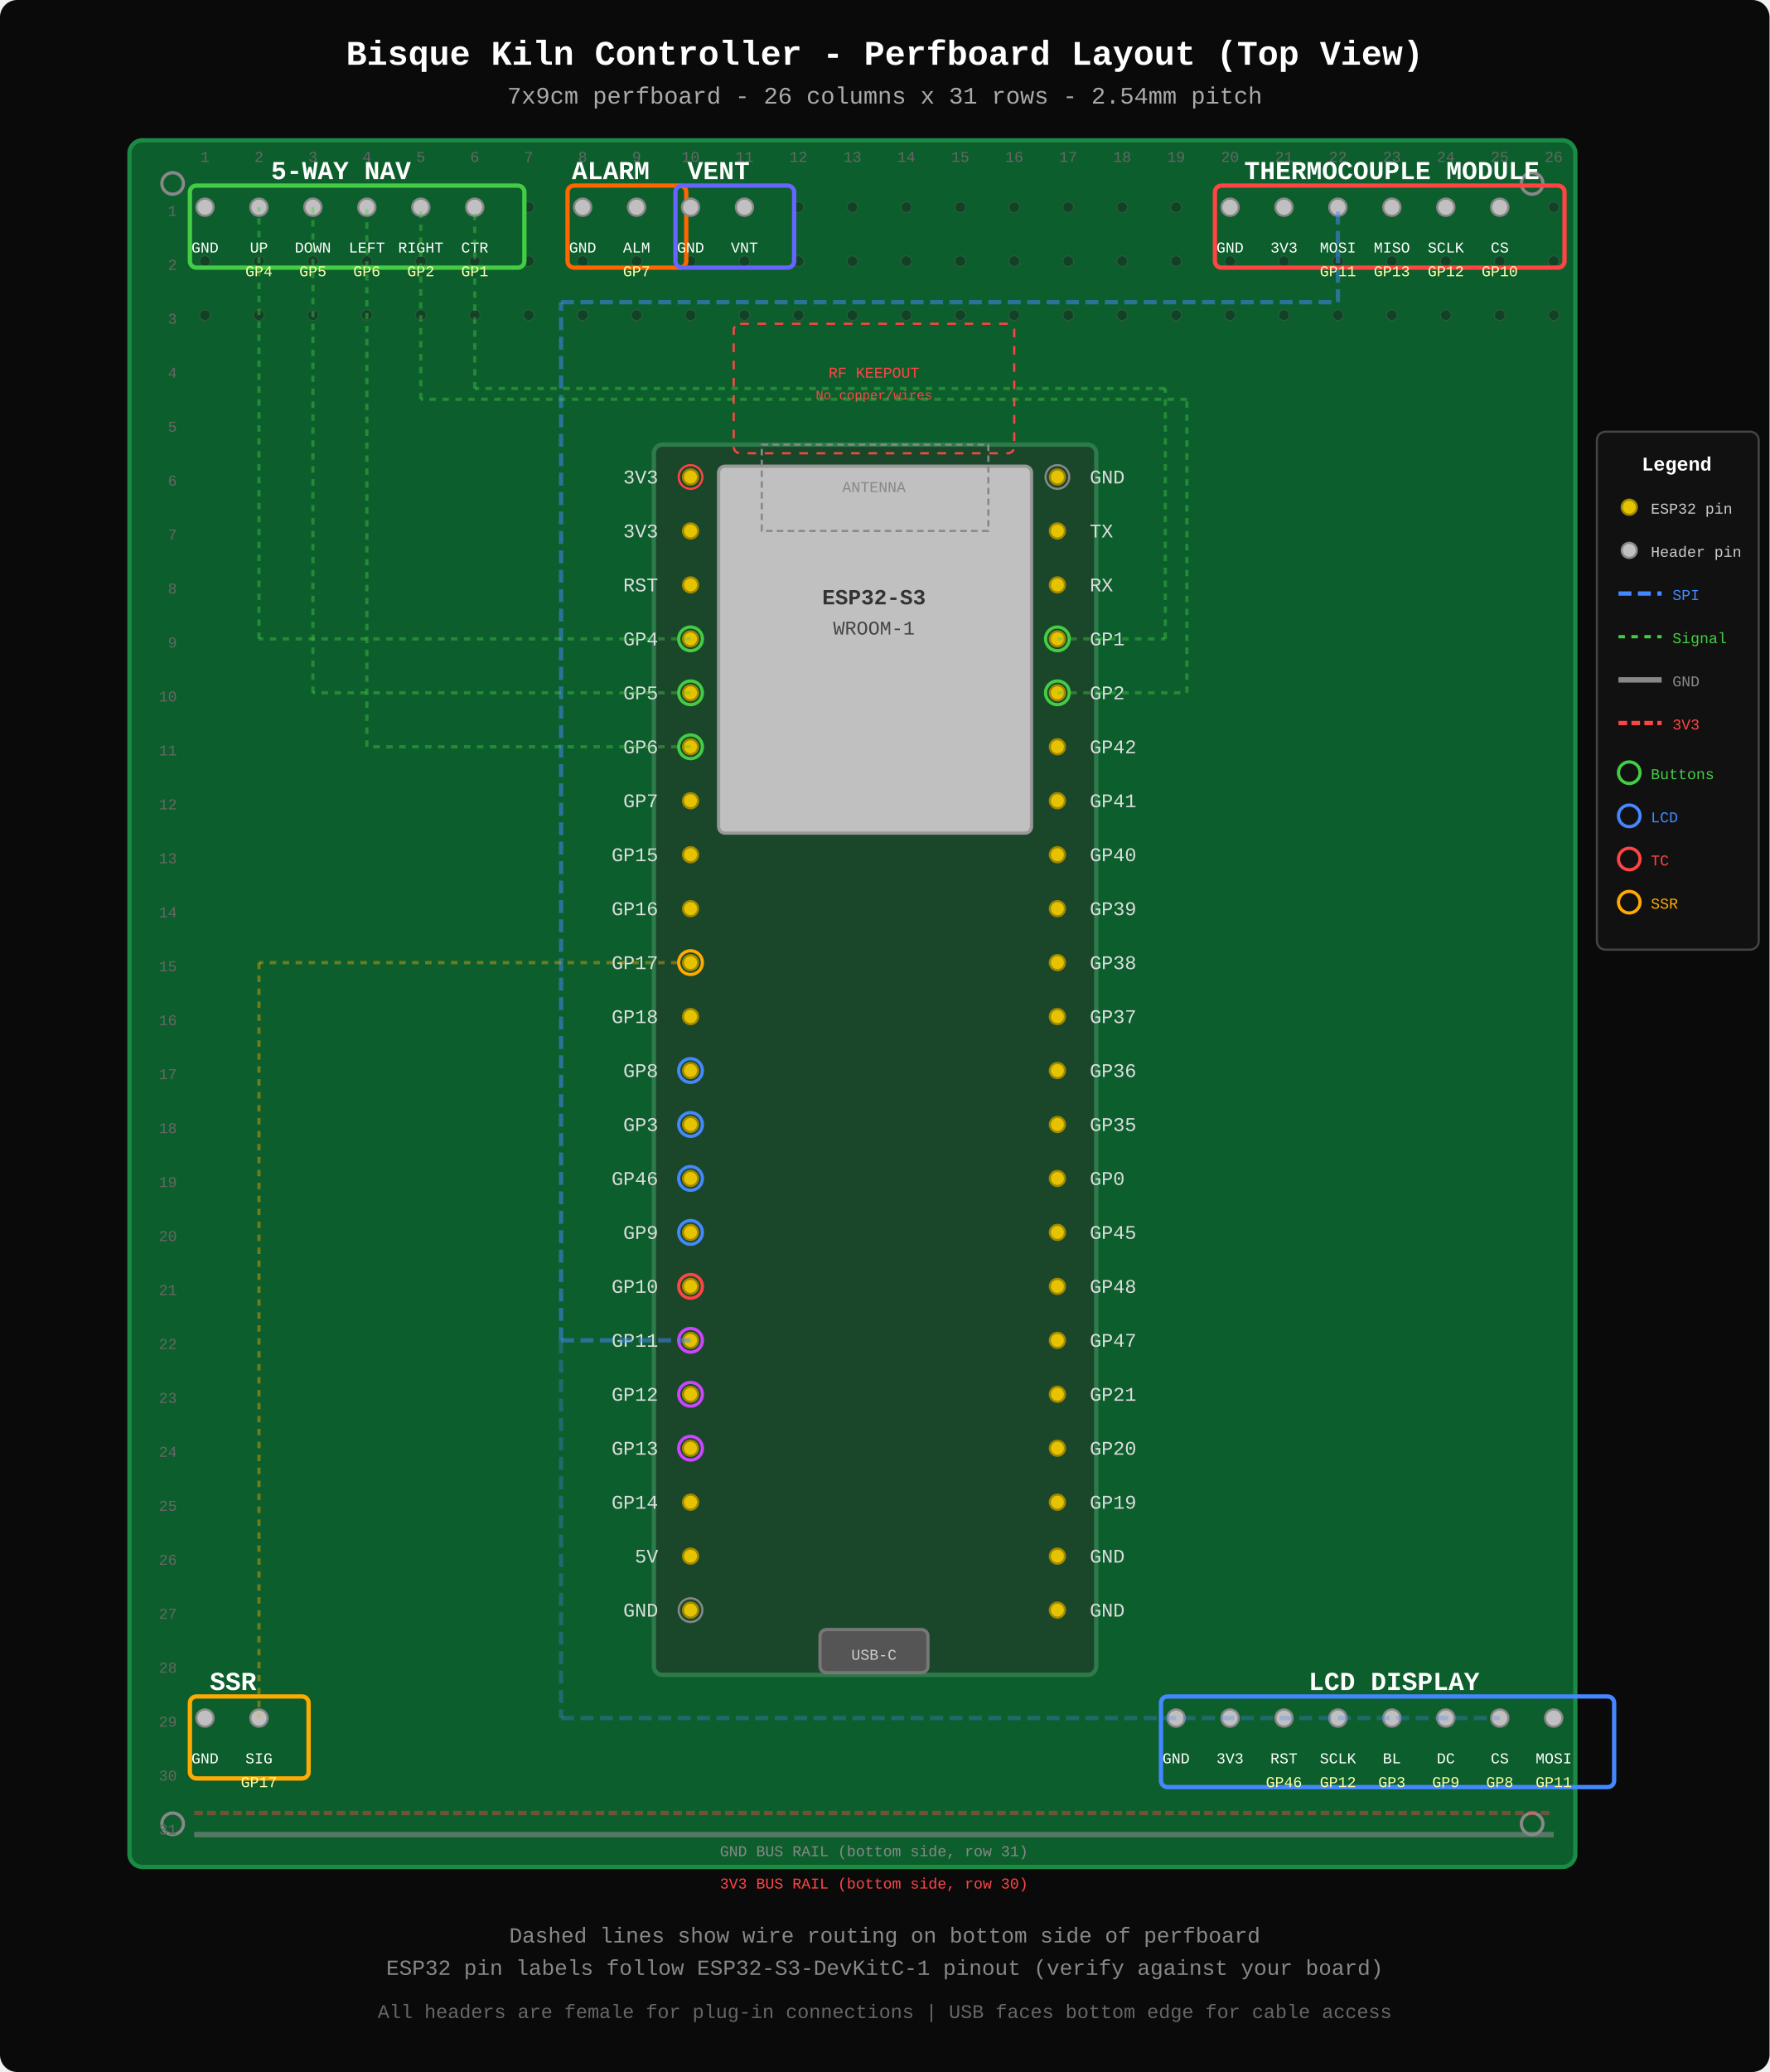
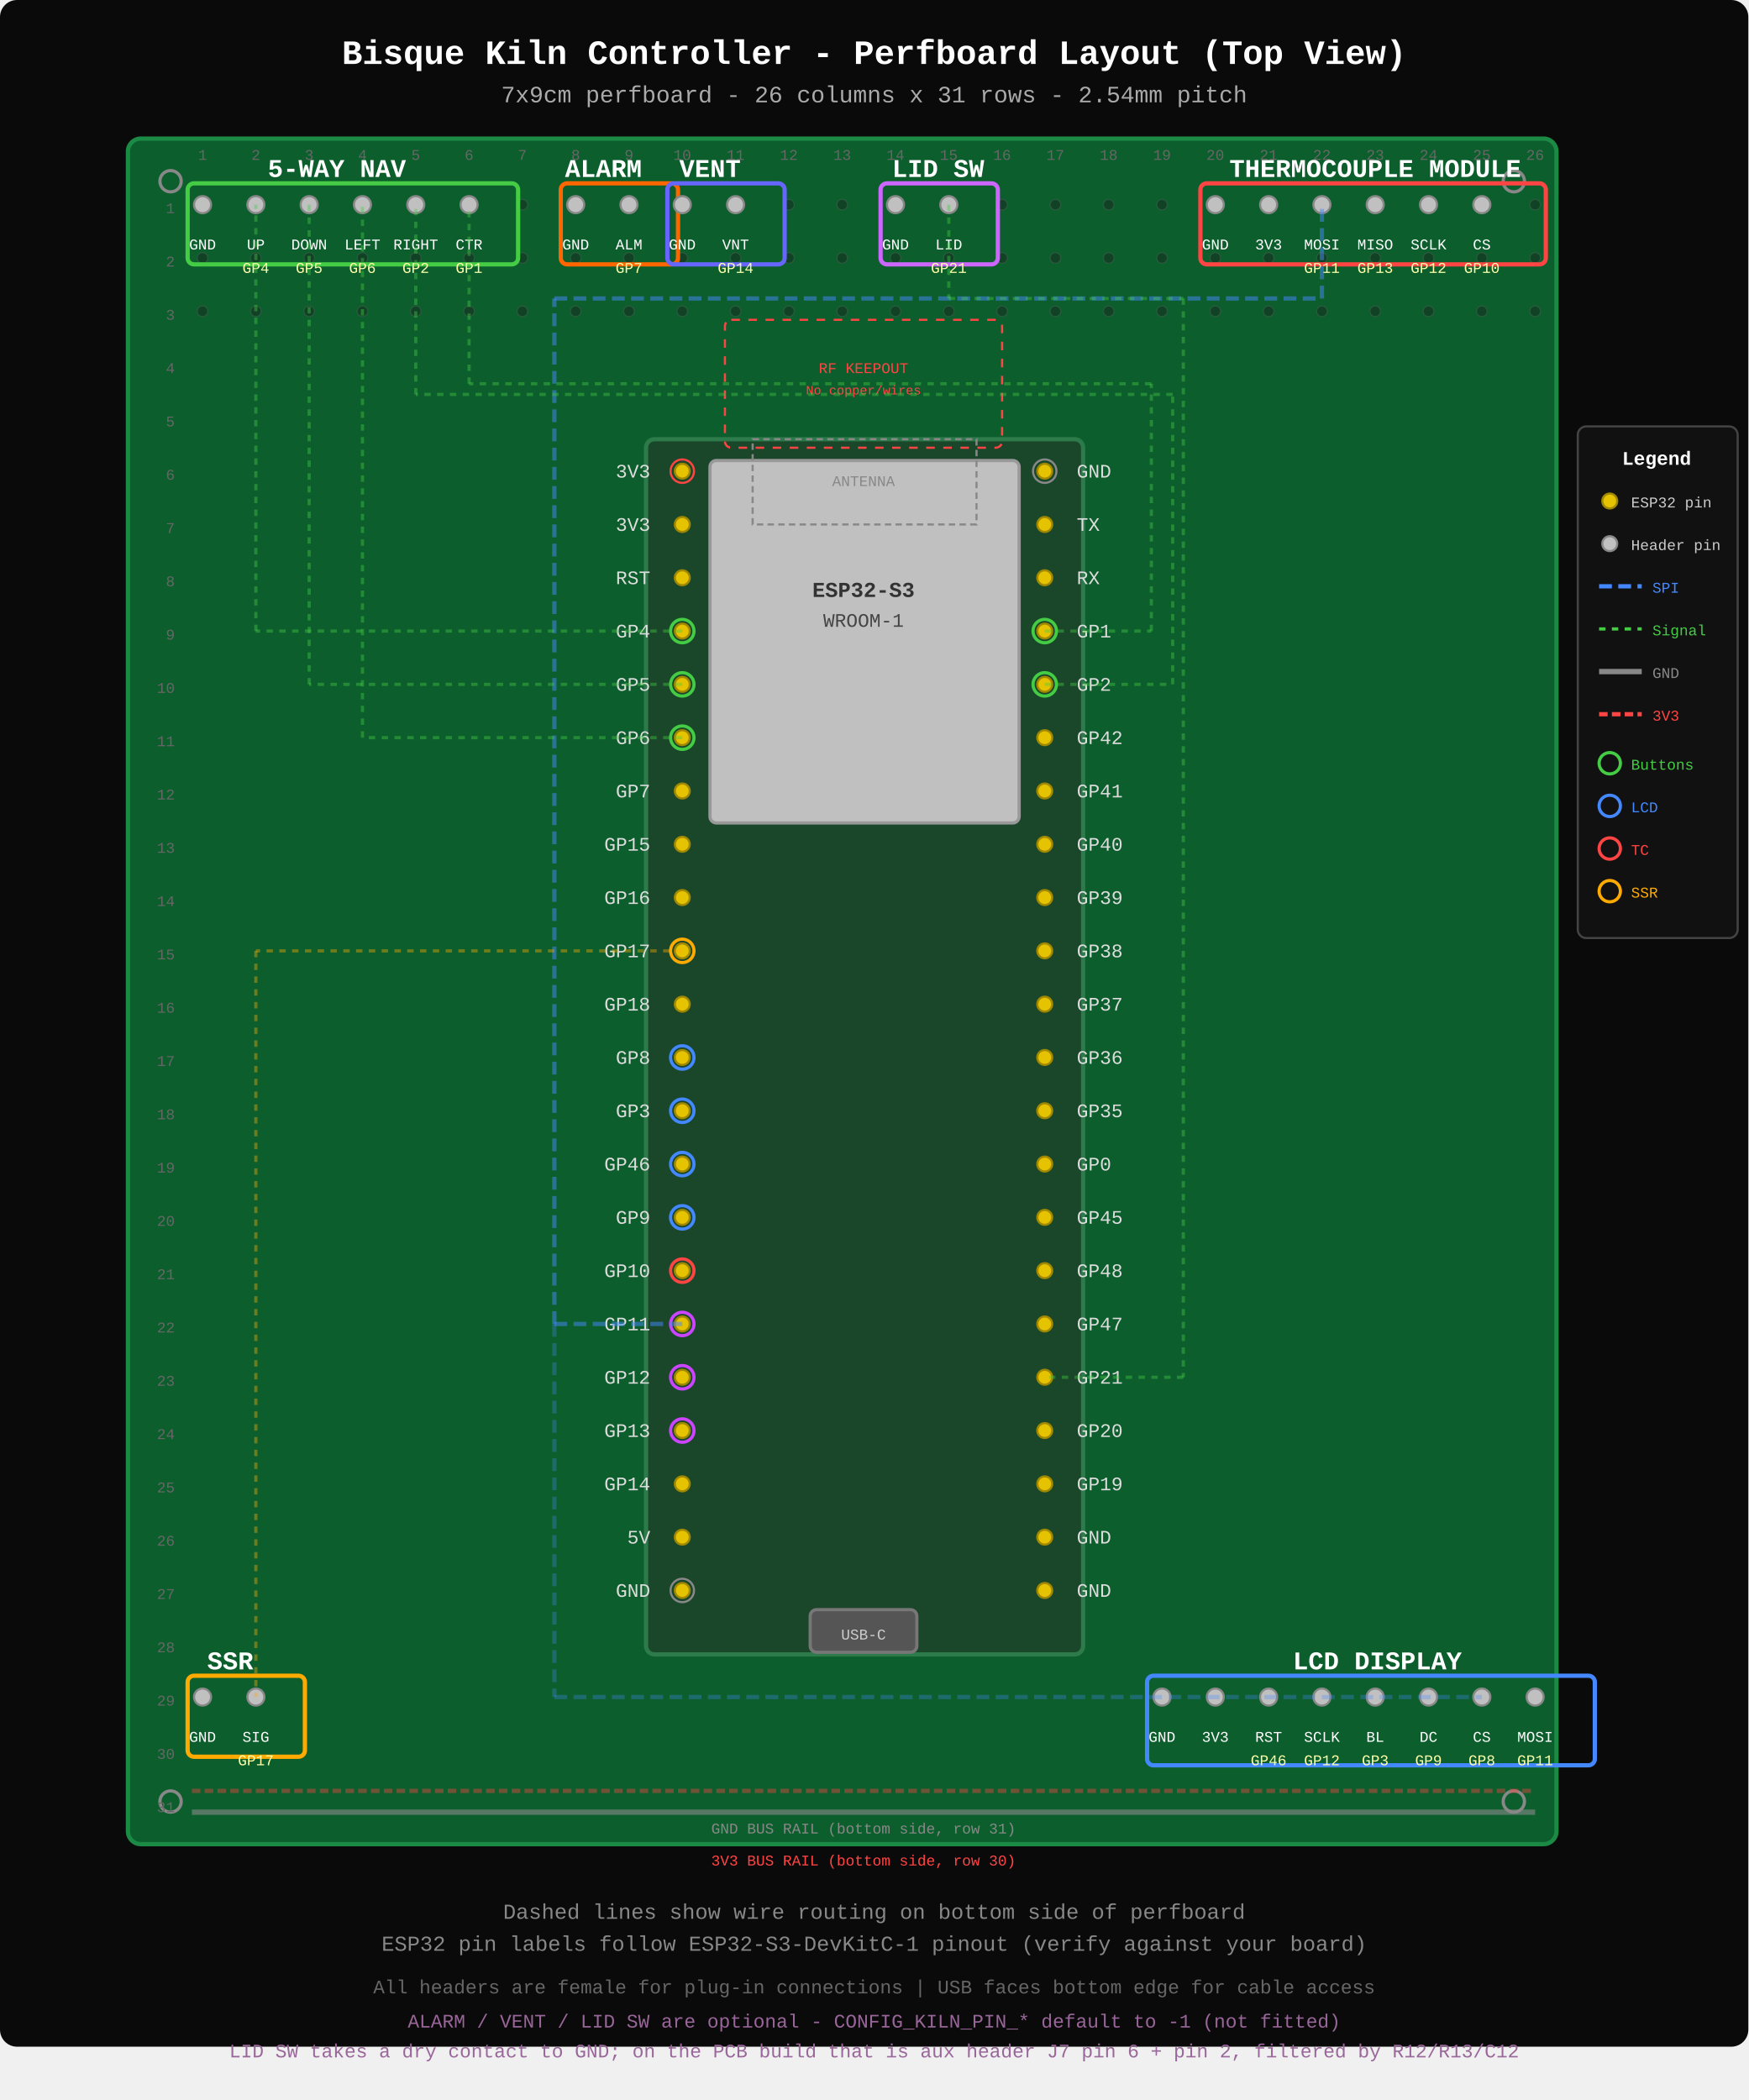
- <svg xmlns="http://www.w3.org/2000/svg" viewBox="0 0 820 960" font-family="'Courier New', monospace">
+ <svg xmlns="http://www.w3.org/2000/svg" viewBox="0 0 820 985" font-family="'Courier New', monospace">
  <defs>
    <style>
      .hole { fill: #1a1a1a; stroke: #555; stroke-width: 0.5; }
      .hole-used { fill: #333; stroke: #888; stroke-width: 0.8; }
      .esp-pin { fill: #e6c300; stroke: #a08800; stroke-width: 1; }
      .header-pin { fill: #c0c0c0; stroke: #888; stroke-width: 1; }
      .esp-body { fill: #1a472a; stroke: #2d7a4a; stroke-width: 2; }
      .esp-module { fill: #c0c0c0; stroke: #999; stroke-width: 1.5; }
      .esp-antenna { fill: none; stroke: #888; stroke-width: 1; stroke-dasharray: 3,2; }
      .label { font-size: 10px; fill: #fff; text-anchor: middle; }
      .label-small { font-size: 8px; fill: #ccc; text-anchor: middle; }
      .label-left { font-size: 9px; fill: #ddd; text-anchor: end; }
      .label-right { font-size: 9px; fill: #ddd; text-anchor: start; }
      .title { font-size: 16px; fill: #fff; text-anchor: middle; font-weight: bold; }
      .subtitle { font-size: 11px; fill: #aaa; text-anchor: middle; }
      .section-label { font-size: 12px; fill: #fff; text-anchor: middle; font-weight: bold; }
      .pin-label { font-size: 7px; fill: #fff; text-anchor: middle; }
      .gpio-label { font-size: 7px; fill: #ffa; text-anchor: middle; }
      .wire-spi { stroke: #4488ff; stroke-width: 2; fill: none; stroke-dasharray: 6,3; }
      .wire-gnd { stroke: #888; stroke-width: 2.5; fill: none; }
      .wire-pwr { stroke: #ff4444; stroke-width: 2; fill: none; stroke-dasharray: 4,2; }
      .wire-sig { stroke: #44cc44; stroke-width: 1.5; fill: none; stroke-dasharray: 3,3; }
      .header-box { fill: none; stroke-width: 2; rx: 3; }
      .btn-hdr { stroke: #44cc44; }
      .alm-hdr { stroke: #ff6600; }
      .vnt-hdr { stroke: #6666ff; }
+       .lid-hdr { stroke: #cc66ff; }
      .tc-hdr { stroke: #ff4444; }
      .lcd-hdr { stroke: #4488ff; }
      .ssr-hdr { stroke: #ffaa00; }
      .legend-box { fill: #111; stroke: #444; stroke-width: 1; rx: 4; }
      .col-num { font-size: 7px; fill: #666; text-anchor: middle; }
      .row-num { font-size: 7px; fill: #666; text-anchor: end; }
      .keepout { fill: none; stroke: #ff4444; stroke-width: 1; stroke-dasharray: 4,4; rx: 3; }
    </style>
  </defs>
  <rect width="820" height="960" fill="#0a0a0a" rx="8" />
  <text x="410" y="30" class="title">Bisque Kiln Controller - Perfboard Layout (Top View)</text>
  <text x="410" y="48" class="subtitle">7x9cm perfboard - 26 columns x 31 rows - 2.54mm pitch</text>
  <rect x="60" y="65" width="670" height="800" fill="#0d5e2d" stroke="#1a8a45" stroke-width="2" rx="6" />
  <circle cx="80" cy="85" r="5" fill="none" stroke="#888" stroke-width="1.5" />
  <circle cx="710" cy="85" r="5" fill="none" stroke="#888" stroke-width="1.5" />
  <circle cx="80" cy="845" r="5" fill="none" stroke="#888" stroke-width="1.5" />
  <circle cx="710" cy="845" r="5" fill="none" stroke="#888" stroke-width="1.5" />
  <g transform="translate(0, 75)">
    <text x="95" y="0" class="col-num">1</text>
    <text x="120" y="0" class="col-num">2</text>
    <text x="145" y="0" class="col-num">3</text>
    <text x="170" y="0" class="col-num">4</text>
    <text x="195" y="0" class="col-num">5</text>
    <text x="220" y="0" class="col-num">6</text>
    <text x="245" y="0" class="col-num">7</text>
    <text x="270" y="0" class="col-num">8</text>
    <text x="295" y="0" class="col-num">9</text>
    <text x="320" y="0" class="col-num">10</text>
    <text x="345" y="0" class="col-num">11</text>
    <text x="370" y="0" class="col-num">12</text>
    <text x="395" y="0" class="col-num">13</text>
    <text x="420" y="0" class="col-num">14</text>
    <text x="445" y="0" class="col-num">15</text>
    <text x="470" y="0" class="col-num">16</text>
    <text x="495" y="0" class="col-num">17</text>
    <text x="520" y="0" class="col-num">18</text>
    <text x="545" y="0" class="col-num">19</text>
    <text x="570" y="0" class="col-num">20</text>
    <text x="595" y="0" class="col-num">21</text>
    <text x="620" y="0" class="col-num">22</text>
    <text x="645" y="0" class="col-num">23</text>
    <text x="670" y="0" class="col-num">24</text>
    <text x="695" y="0" class="col-num">25</text>
    <text x="720" y="0" class="col-num">26</text>
  </g>
  <g>
    <text x="82" y="100" class="row-num">1</text>
    <text x="82" y="125" class="row-num">2</text>
    <text x="82" y="150" class="row-num">3</text>
    <text x="82" y="175" class="row-num">4</text>
    <text x="82" y="200" class="row-num">5</text>
    <text x="82" y="225" class="row-num">6</text>
    <text x="82" y="250" class="row-num">7</text>
    <text x="82" y="275" class="row-num">8</text>
    <text x="82" y="300" class="row-num">9</text>
    <text x="82" y="325" class="row-num">10</text>
    <text x="82" y="350" class="row-num">11</text>
    <text x="82" y="375" class="row-num">12</text>
    <text x="82" y="400" class="row-num">13</text>
    <text x="82" y="425" class="row-num">14</text>
    <text x="82" y="450" class="row-num">15</text>
    <text x="82" y="475" class="row-num">16</text>
    <text x="82" y="500" class="row-num">17</text>
    <text x="82" y="525" class="row-num">18</text>
    <text x="82" y="550" class="row-num">19</text>
    <text x="82" y="575" class="row-num">20</text>
    <text x="82" y="600" class="row-num">21</text>
    <text x="82" y="625" class="row-num">22</text>
    <text x="82" y="650" class="row-num">23</text>
    <text x="82" y="675" class="row-num">24</text>
    <text x="82" y="700" class="row-num">25</text>
    <text x="82" y="725" class="row-num">26</text>
    <text x="82" y="750" class="row-num">27</text>
    <text x="82" y="775" class="row-num">28</text>
    <text x="82" y="800" class="row-num">29</text>
    <text x="82" y="825" class="row-num">30</text>
    <text x="82" y="850" class="row-num">31</text>
  </g>
  <g opacity="0.4">
    <circle cx="95" cy="96" r="2.5" class="hole" />
    <circle cx="120" cy="96" r="2.5" class="hole" />
    <circle cx="145" cy="96" r="2.5" class="hole" />
    <circle cx="170" cy="96" r="2.5" class="hole" />
    <circle cx="195" cy="96" r="2.5" class="hole" />
    <circle cx="220" cy="96" r="2.5" class="hole" />
    <circle cx="245" cy="96" r="2.5" class="hole" />
    <circle cx="270" cy="96" r="2.5" class="hole" />
    <circle cx="295" cy="96" r="2.5" class="hole" />
    <circle cx="320" cy="96" r="2.5" class="hole" />
    <circle cx="345" cy="96" r="2.5" class="hole" />
    <circle cx="370" cy="96" r="2.5" class="hole" />
    <circle cx="395" cy="96" r="2.5" class="hole" />
    <circle cx="420" cy="96" r="2.5" class="hole" />
    <circle cx="445" cy="96" r="2.5" class="hole" />
    <circle cx="470" cy="96" r="2.5" class="hole" />
    <circle cx="495" cy="96" r="2.5" class="hole" />
    <circle cx="520" cy="96" r="2.5" class="hole" />
    <circle cx="545" cy="96" r="2.5" class="hole" />
    <circle cx="570" cy="96" r="2.5" class="hole" />
    <circle cx="595" cy="96" r="2.5" class="hole" />
    <circle cx="620" cy="96" r="2.5" class="hole" />
    <circle cx="645" cy="96" r="2.5" class="hole" />
    <circle cx="670" cy="96" r="2.5" class="hole" />
    <circle cx="695" cy="96" r="2.5" class="hole" />
    <circle cx="720" cy="96" r="2.5" class="hole" />
    <circle cx="95" cy="121" r="2.5" class="hole" />
    <circle cx="120" cy="121" r="2.5" class="hole" />
    <circle cx="145" cy="121" r="2.5" class="hole" />
    <circle cx="170" cy="121" r="2.5" class="hole" />
    <circle cx="195" cy="121" r="2.5" class="hole" />
    <circle cx="220" cy="121" r="2.5" class="hole" />
    <circle cx="245" cy="121" r="2.5" class="hole" />
    <circle cx="270" cy="121" r="2.5" class="hole" />
    <circle cx="295" cy="121" r="2.5" class="hole" />
    <circle cx="320" cy="121" r="2.5" class="hole" />
    <circle cx="345" cy="121" r="2.5" class="hole" />
    <circle cx="370" cy="121" r="2.5" class="hole" />
    <circle cx="395" cy="121" r="2.5" class="hole" />
    <circle cx="420" cy="121" r="2.5" class="hole" />
    <circle cx="445" cy="121" r="2.5" class="hole" />
    <circle cx="470" cy="121" r="2.5" class="hole" />
    <circle cx="495" cy="121" r="2.5" class="hole" />
    <circle cx="520" cy="121" r="2.5" class="hole" />
    <circle cx="545" cy="121" r="2.5" class="hole" />
    <circle cx="570" cy="121" r="2.5" class="hole" />
    <circle cx="595" cy="121" r="2.5" class="hole" />
    <circle cx="620" cy="121" r="2.5" class="hole" />
    <circle cx="645" cy="121" r="2.5" class="hole" />
    <circle cx="670" cy="121" r="2.5" class="hole" />
    <circle cx="695" cy="121" r="2.5" class="hole" />
    <circle cx="720" cy="121" r="2.5" class="hole" />
    <circle cx="95" cy="146" r="2.5" class="hole" />
    <circle cx="120" cy="146" r="2.5" class="hole" />
    <circle cx="145" cy="146" r="2.5" class="hole" />
    <circle cx="170" cy="146" r="2.5" class="hole" />
    <circle cx="195" cy="146" r="2.5" class="hole" />
    <circle cx="220" cy="146" r="2.5" class="hole" />
    <circle cx="245" cy="146" r="2.5" class="hole" />
    <circle cx="270" cy="146" r="2.5" class="hole" />
    <circle cx="295" cy="146" r="2.5" class="hole" />
    <circle cx="320" cy="146" r="2.5" class="hole" />
    <circle cx="345" cy="146" r="2.5" class="hole" />
    <circle cx="370" cy="146" r="2.5" class="hole" />
    <circle cx="395" cy="146" r="2.5" class="hole" />
    <circle cx="420" cy="146" r="2.5" class="hole" />
    <circle cx="445" cy="146" r="2.5" class="hole" />
    <circle cx="470" cy="146" r="2.5" class="hole" />
    <circle cx="495" cy="146" r="2.5" class="hole" />
    <circle cx="520" cy="146" r="2.5" class="hole" />
    <circle cx="545" cy="146" r="2.5" class="hole" />
    <circle cx="570" cy="146" r="2.5" class="hole" />
    <circle cx="595" cy="146" r="2.5" class="hole" />
    <circle cx="620" cy="146" r="2.5" class="hole" />
    <circle cx="645" cy="146" r="2.5" class="hole" />
    <circle cx="670" cy="146" r="2.5" class="hole" />
    <circle cx="695" cy="146" r="2.5" class="hole" />
    <circle cx="720" cy="146" r="2.5" class="hole" />
  </g>
  <rect x="88" y="86" width="155" height="38" class="header-box btn-hdr" />
  <circle cx="95" cy="96" r="4" class="header-pin" />
  <circle cx="120" cy="96" r="4" class="header-pin" />
  <circle cx="145" cy="96" r="4" class="header-pin" />
  <circle cx="170" cy="96" r="4" class="header-pin" />
  <circle cx="195" cy="96" r="4" class="header-pin" />
  <circle cx="220" cy="96" r="4" class="header-pin" />
  <text x="95" y="117" class="pin-label">GND</text>
  <text x="120" y="117" class="pin-label">UP</text>
  <text x="145" y="117" class="pin-label">DOWN</text>
  <text x="170" y="117" class="pin-label">LEFT</text>
  <text x="195" y="117" class="pin-label">RIGHT</text>
  <text x="220" y="117" class="pin-label">CTR</text>
  <text x="120" y="128" class="gpio-label">GP4</text>
  <text x="145" y="128" class="gpio-label">GP5</text>
  <text x="170" y="128" class="gpio-label">GP6</text>
  <text x="195" y="128" class="gpio-label">GP2</text>
  <text x="220" y="128" class="gpio-label">GP1</text>
  <text x="158" y="83" class="section-label" fill="#44cc44">5-WAY NAV</text>
  <rect x="263" y="86" width="55" height="38" class="header-box alm-hdr" />
  <circle cx="270" cy="96" r="4" class="header-pin" />
  <circle cx="295" cy="96" r="4" class="header-pin" />
  <text x="270" y="117" class="pin-label">GND</text>
  <text x="295" y="117" class="pin-label">ALM</text>
  <text x="295" y="128" class="gpio-label">GP7</text>
  <text x="283" y="83" class="section-label" fill="#ff6600">ALARM</text>
  <rect x="313" y="86" width="55" height="38" class="header-box vnt-hdr" />
  <circle cx="320" cy="96" r="4" class="header-pin" />
  <circle cx="345" cy="96" r="4" class="header-pin" />
  <text x="320" y="117" class="pin-label">GND</text>
  <text x="345" y="117" class="pin-label">VNT</text>
+   <text x="345" y="128" class="gpio-label">GP14</text>
  <text x="333" y="83" class="section-label" fill="#6666ff">VENT</text>
+   <rect x="413" y="86" width="55" height="38" class="header-box lid-hdr" />
+   <circle cx="420" cy="96" r="4" class="header-pin" />
+   <circle cx="445" cy="96" r="4" class="header-pin" />
+   <text x="420" y="117" class="pin-label">GND</text>
+   <text x="445" y="117" class="pin-label">LID</text>
+   <text x="445" y="128" class="gpio-label">GP21</text>
+   <text x="440" y="83" class="section-label" fill="#cc66ff">LID SW</text>
  <rect x="563" y="86" width="162" height="38" class="header-box tc-hdr" />
  <circle cx="570" cy="96" r="4" class="header-pin" />
  <circle cx="595" cy="96" r="4" class="header-pin" />
  <circle cx="620" cy="96" r="4" class="header-pin" />
  <circle cx="645" cy="96" r="4" class="header-pin" />
  <circle cx="670" cy="96" r="4" class="header-pin" />
  <circle cx="695" cy="96" r="4" class="header-pin" />
  <text x="570" y="117" class="pin-label">GND</text>
  <text x="595" y="117" class="pin-label">3V3</text>
  <text x="620" y="117" class="pin-label">MOSI</text>
  <text x="645" y="117" class="pin-label">MISO</text>
  <text x="670" y="117" class="pin-label">SCLK</text>
  <text x="695" y="117" class="pin-label">CS</text>
  <text x="620" y="128" class="gpio-label">GP11</text>
  <text x="645" y="128" class="gpio-label">GP13</text>
  <text x="670" y="128" class="gpio-label">GP12</text>
  <text x="695" y="128" class="gpio-label">GP10</text>
  <text x="645" y="83" class="section-label" fill="#ff4444">THERMOCOUPLE MODULE</text>
  <rect x="303" y="206" width="205" height="570" class="esp-body" rx="4" />
  <rect x="333" y="216" width="145" height="170" class="esp-module" rx="3" />
  <text x="405" y="280" font-size="10" fill="#333" text-anchor="middle" font-weight="bold">ESP32-S3</text>
  <text x="405" y="294" font-size="9" fill="#444" text-anchor="middle">WROOM-1</text>
  <rect x="353" y="206" width="105" height="40" class="esp-antenna" />
  <text x="405" y="228" font-size="7" fill="#888" text-anchor="middle">ANTENNA</text>
  <rect x="340" y="150" width="130" height="60" class="keepout" />
  <text x="405" y="175" font-size="7" fill="#ff4444" text-anchor="middle">RF KEEPOUT</text>
  <text x="405" y="185" font-size="6" fill="#ff4444" text-anchor="middle">No copper/wires</text>
  <rect x="380" y="755" width="50" height="20" fill="#555" stroke="#777" stroke-width="1.5" rx="3" />
  <text x="405" y="769" font-size="7" fill="#ccc" text-anchor="middle">USB-C</text>
  <g id="esp-left-pins">
    <circle cx="320" cy="221" r="3.5" class="esp-pin" />
    <text x="305" y="224" class="label-left" font-size="7">3V3</text>
    <circle cx="320" cy="246" r="3.5" class="esp-pin" />
    <text x="305" y="249" class="label-left" font-size="7">3V3</text>
    <circle cx="320" cy="271" r="3.5" class="esp-pin" />
    <text x="305" y="274" class="label-left" font-size="7">RST</text>
    <circle cx="320" cy="296" r="3.5" class="esp-pin" />
    <text x="305" y="299" class="label-left" font-size="7">GP4</text>
    <circle cx="320" cy="321" r="3.5" class="esp-pin" />
    <text x="305" y="324" class="label-left" font-size="7">GP5</text>
    <circle cx="320" cy="346" r="3.5" class="esp-pin" />
    <text x="305" y="349" class="label-left" font-size="7">GP6</text>
    <circle cx="320" cy="371" r="3.5" class="esp-pin" />
    <text x="305" y="374" class="label-left" font-size="7">GP7</text>
    <circle cx="320" cy="396" r="3.5" class="esp-pin" />
    <text x="305" y="399" class="label-left" font-size="7">GP15</text>
    <circle cx="320" cy="421" r="3.5" class="esp-pin" />
    <text x="305" y="424" class="label-left" font-size="7">GP16</text>
    <circle cx="320" cy="446" r="3.5" class="esp-pin" />
    <text x="305" y="449" class="label-left" font-size="7">GP17</text>
    <circle cx="320" cy="471" r="3.5" class="esp-pin" />
    <text x="305" y="474" class="label-left" font-size="7">GP18</text>
    <circle cx="320" cy="496" r="3.5" class="esp-pin" />
    <text x="305" y="499" class="label-left" font-size="7">GP8</text>
    <circle cx="320" cy="521" r="3.5" class="esp-pin" />
    <text x="305" y="524" class="label-left" font-size="7">GP3</text>
    <circle cx="320" cy="546" r="3.5" class="esp-pin" />
    <text x="305" y="549" class="label-left" font-size="7">GP46</text>
    <circle cx="320" cy="571" r="3.5" class="esp-pin" />
    <text x="305" y="574" class="label-left" font-size="7">GP9</text>
    <circle cx="320" cy="596" r="3.5" class="esp-pin" />
    <text x="305" y="599" class="label-left" font-size="7">GP10</text>
    <circle cx="320" cy="621" r="3.5" class="esp-pin" />
    <text x="305" y="624" class="label-left" font-size="7">GP11</text>
    <circle cx="320" cy="646" r="3.5" class="esp-pin" />
    <text x="305" y="649" class="label-left" font-size="7">GP12</text>
    <circle cx="320" cy="671" r="3.5" class="esp-pin" />
    <text x="305" y="674" class="label-left" font-size="7">GP13</text>
    <circle cx="320" cy="696" r="3.5" class="esp-pin" />
    <text x="305" y="699" class="label-left" font-size="7">GP14</text>
    <circle cx="320" cy="721" r="3.5" class="esp-pin" />
    <text x="305" y="724" class="label-left" font-size="7">5V</text>
    <circle cx="320" cy="746" r="3.5" class="esp-pin" />
    <text x="305" y="749" class="label-left" font-size="7">GND</text>
  </g>
  <g id="esp-right-pins">
    <circle cx="490" cy="221" r="3.5" class="esp-pin" />
    <text x="505" y="224" class="label-right" font-size="7">GND</text>
    <circle cx="490" cy="246" r="3.5" class="esp-pin" />
    <text x="505" y="249" class="label-right" font-size="7">TX</text>
    <circle cx="490" cy="271" r="3.5" class="esp-pin" />
    <text x="505" y="274" class="label-right" font-size="7">RX</text>
    <circle cx="490" cy="296" r="3.5" class="esp-pin" />
    <text x="505" y="299" class="label-right" font-size="7">GP1</text>
    <circle cx="490" cy="321" r="3.5" class="esp-pin" />
    <text x="505" y="324" class="label-right" font-size="7">GP2</text>
    <circle cx="490" cy="346" r="3.5" class="esp-pin" />
    <text x="505" y="349" class="label-right" font-size="7">GP42</text>
    <circle cx="490" cy="371" r="3.5" class="esp-pin" />
    <text x="505" y="374" class="label-right" font-size="7">GP41</text>
    <circle cx="490" cy="396" r="3.5" class="esp-pin" />
    <text x="505" y="399" class="label-right" font-size="7">GP40</text>
    <circle cx="490" cy="421" r="3.5" class="esp-pin" />
    <text x="505" y="424" class="label-right" font-size="7">GP39</text>
    <circle cx="490" cy="446" r="3.5" class="esp-pin" />
    <text x="505" y="449" class="label-right" font-size="7">GP38</text>
    <circle cx="490" cy="471" r="3.5" class="esp-pin" />
    <text x="505" y="474" class="label-right" font-size="7">GP37</text>
    <circle cx="490" cy="496" r="3.5" class="esp-pin" />
    <text x="505" y="499" class="label-right" font-size="7">GP36</text>
    <circle cx="490" cy="521" r="3.5" class="esp-pin" />
    <text x="505" y="524" class="label-right" font-size="7">GP35</text>
    <circle cx="490" cy="546" r="3.5" class="esp-pin" />
    <text x="505" y="549" class="label-right" font-size="7">GP0</text>
    <circle cx="490" cy="571" r="3.5" class="esp-pin" />
    <text x="505" y="574" class="label-right" font-size="7">GP45</text>
    <circle cx="490" cy="596" r="3.5" class="esp-pin" />
    <text x="505" y="599" class="label-right" font-size="7">GP48</text>
    <circle cx="490" cy="621" r="3.5" class="esp-pin" />
    <text x="505" y="624" class="label-right" font-size="7">GP47</text>
    <circle cx="490" cy="646" r="3.5" class="esp-pin" />
    <text x="505" y="649" class="label-right" font-size="7">GP21</text>
    <circle cx="490" cy="671" r="3.5" class="esp-pin" />
    <text x="505" y="674" class="label-right" font-size="7">GP20</text>
    <circle cx="490" cy="696" r="3.5" class="esp-pin" />
    <text x="505" y="699" class="label-right" font-size="7">GP19</text>
    <circle cx="490" cy="721" r="3.5" class="esp-pin" />
    <text x="505" y="724" class="label-right" font-size="7">GND</text>
    <circle cx="490" cy="746" r="3.5" class="esp-pin" />
    <text x="505" y="749" class="label-right" font-size="7">GND</text>
  </g>
  <circle cx="320" cy="296" r="5.5" fill="none" stroke="#44cc44" stroke-width="1.5" />
  <circle cx="320" cy="321" r="5.5" fill="none" stroke="#44cc44" stroke-width="1.5" />
  <circle cx="320" cy="346" r="5.5" fill="none" stroke="#44cc44" stroke-width="1.5" />
  <circle cx="490" cy="296" r="5.5" fill="none" stroke="#44cc44" stroke-width="1.5" />
  <circle cx="490" cy="321" r="5.5" fill="none" stroke="#44cc44" stroke-width="1.5" />
  <circle cx="320" cy="446" r="5.5" fill="none" stroke="#ffaa00" stroke-width="1.5" />
  <circle cx="320" cy="496" r="5.5" fill="none" stroke="#4488ff" stroke-width="1.5" />
  <circle cx="320" cy="521" r="5.5" fill="none" stroke="#4488ff" stroke-width="1.5" />
  <circle cx="320" cy="546" r="5.5" fill="none" stroke="#4488ff" stroke-width="1.5" />
  <circle cx="320" cy="571" r="5.5" fill="none" stroke="#4488ff" stroke-width="1.5" />
  <circle cx="320" cy="596" r="5.5" fill="none" stroke="#ff4444" stroke-width="1.5" />
  <circle cx="320" cy="621" r="5.5" fill="none" stroke="#cc44ff" stroke-width="1.5" />
  <circle cx="320" cy="646" r="5.5" fill="none" stroke="#cc44ff" stroke-width="1.5" />
  <circle cx="320" cy="671" r="5.5" fill="none" stroke="#cc44ff" stroke-width="1.5" />
  <circle cx="320" cy="221" r="5.5" fill="none" stroke="#ff4444" stroke-width="1" />
  <circle cx="320" cy="746" r="5.5" fill="none" stroke="#888" stroke-width="1" />
  <circle cx="490" cy="221" r="5.5" fill="none" stroke="#888" stroke-width="1" />
  <rect x="88" y="786" width="55" height="38" class="header-box ssr-hdr" />
  <circle cx="95" cy="796" r="4" class="header-pin" />
  <circle cx="120" cy="796" r="4" class="header-pin" />
  <text x="95" y="817" class="pin-label">GND</text>
  <text x="120" y="817" class="pin-label">SIG</text>
  <text x="120" y="828" class="gpio-label">GP17</text>
  <text x="108" y="783" class="section-label" fill="#ffaa00">SSR</text>
  <rect x="538" y="786" width="210" height="42" class="header-box lcd-hdr" />
  <circle cx="545" cy="796" r="4" class="header-pin" />
  <circle cx="570" cy="796" r="4" class="header-pin" />
  <circle cx="595" cy="796" r="4" class="header-pin" />
  <circle cx="620" cy="796" r="4" class="header-pin" />
  <circle cx="645" cy="796" r="4" class="header-pin" />
  <circle cx="670" cy="796" r="4" class="header-pin" />
  <circle cx="695" cy="796" r="4" class="header-pin" />
  <circle cx="720" cy="796" r="4" class="header-pin" />
  <text x="545" y="817" class="pin-label">GND</text>
  <text x="570" y="817" class="pin-label">3V3</text>
  <text x="595" y="817" class="pin-label">RST</text>
  <text x="620" y="817" class="pin-label">SCLK</text>
  <text x="645" y="817" class="pin-label">BL</text>
  <text x="670" y="817" class="pin-label">DC</text>
  <text x="695" y="817" class="pin-label">CS</text>
  <text x="720" y="817" class="pin-label">MOSI</text>
  <text x="595" y="828" class="gpio-label">GP46</text>
  <text x="620" y="828" class="gpio-label">GP12</text>
  <text x="645" y="828" class="gpio-label">GP3</text>
  <text x="670" y="828" class="gpio-label">GP9</text>
  <text x="695" y="828" class="gpio-label">GP8</text>
  <text x="720" y="828" class="gpio-label">GP11</text>
  <text x="646" y="783" class="section-label" fill="#4488ff">LCD DISPLAY</text>
  <line x1="320" y1="621" x2="260" y2="621" class="wire-spi" opacity="0.5" />
  <line x1="260" y1="621" x2="260" y2="140" class="wire-spi" opacity="0.5" />
  <line x1="260" y1="140" x2="620" y2="140" class="wire-spi" opacity="0.5" />
  <line x1="620" y1="140" x2="620" y2="96" class="wire-spi" opacity="0.5" />
  <line x1="260" y1="621" x2="260" y2="796" class="wire-spi" opacity="0.3" />
  <line x1="260" y1="796" x2="695" y2="796" class="wire-spi" opacity="0.3" />
  <line x1="320" y1="296" x2="120" y2="296" class="wire-sig" opacity="0.4" />
  <line x1="120" y1="296" x2="120" y2="96" class="wire-sig" opacity="0.4" />
  <line x1="320" y1="321" x2="145" y2="321" class="wire-sig" opacity="0.4" />
  <line x1="145" y1="321" x2="145" y2="96" class="wire-sig" opacity="0.4" />
  <line x1="320" y1="346" x2="170" y2="346" class="wire-sig" opacity="0.4" />
  <line x1="170" y1="346" x2="170" y2="96" class="wire-sig" opacity="0.4" />
+   <line x1="445" y1="96" x2="445" y2="140" class="wire-sig" opacity="0.4" />
+   <line x1="445" y1="140" x2="555" y2="140" class="wire-sig" opacity="0.4" />
+   <line x1="555" y1="140" x2="555" y2="646" class="wire-sig" opacity="0.4" />
+   <line x1="555" y1="646" x2="490" y2="646" class="wire-sig" opacity="0.4" />
  <line x1="490" y1="296" x2="540" y2="296" class="wire-sig" opacity="0.4" />
  <line x1="540" y1="296" x2="540" y2="180" class="wire-sig" opacity="0.4" />
  <line x1="540" y1="180" x2="220" y2="180" class="wire-sig" opacity="0.4" />
  <line x1="220" y1="180" x2="220" y2="96" class="wire-sig" opacity="0.4" />
  <line x1="490" y1="321" x2="550" y2="321" class="wire-sig" opacity="0.4" />
  <line x1="550" y1="321" x2="550" y2="185" class="wire-sig" opacity="0.4" />
  <line x1="550" y1="185" x2="195" y2="185" class="wire-sig" opacity="0.4" />
  <line x1="195" y1="185" x2="195" y2="96" class="wire-sig" opacity="0.4" />
  <line x1="320" y1="446" x2="120" y2="446" stroke="#ffaa00" stroke-width="1.5" fill="none" stroke-dasharray="3,3" opacity="0.4" />
  <line x1="120" y1="446" x2="120" y2="796" stroke="#ffaa00" stroke-width="1.5" fill="none" stroke-dasharray="3,3" opacity="0.4" />
  <line x1="90" y1="850" x2="720" y2="850" class="wire-gnd" opacity="0.6" />
  <text x="405" y="860" font-size="7" fill="#888" text-anchor="middle">GND BUS RAIL (bottom side, row 31)</text>
  <line x1="90" y1="840" x2="720" y2="840" class="wire-pwr" opacity="0.4" />
  <text x="405" y="875" font-size="7" fill="#ff4444" text-anchor="middle">3V3 BUS RAIL (bottom side, row 30)</text>
  <rect x="740" y="200" width="75" height="240" class="legend-box" />
  <text x="777" y="218" font-size="9" fill="#fff" text-anchor="middle" font-weight="bold">Legend</text>
  <circle cx="755" cy="235" r="3.5" class="esp-pin" />
  <text x="765" y="238" font-size="7" fill="#ccc" text-anchor="start">ESP32 pin</text>
  <circle cx="755" cy="255" r="3.5" class="header-pin" />
  <text x="765" y="258" font-size="7" fill="#ccc" text-anchor="start">Header pin</text>
  <line x1="750" y1="275" x2="770" y2="275" class="wire-spi" />
  <text x="775" y="278" font-size="7" fill="#4488ff" text-anchor="start">SPI</text>
  <line x1="750" y1="295" x2="770" y2="295" class="wire-sig" />
  <text x="775" y="298" font-size="7" fill="#44cc44" text-anchor="start">Signal</text>
  <line x1="750" y1="315" x2="770" y2="315" class="wire-gnd" />
  <text x="775" y="318" font-size="7" fill="#888" text-anchor="start">GND</text>
  <line x1="750" y1="335" x2="770" y2="335" class="wire-pwr" />
  <text x="775" y="338" font-size="7" fill="#ff4444" text-anchor="start">3V3</text>
  <circle cx="755" cy="358" r="5" fill="none" stroke="#44cc44" stroke-width="1.5" />
  <text x="765" y="361" font-size="7" fill="#44cc44" text-anchor="start">Buttons</text>
  <circle cx="755" cy="378" r="5" fill="none" stroke="#4488ff" stroke-width="1.5" />
  <text x="765" y="381" font-size="7" fill="#4488ff" text-anchor="start">LCD</text>
  <circle cx="755" cy="398" r="5" fill="none" stroke="#ff4444" stroke-width="1.5" />
  <text x="765" y="401" font-size="7" fill="#ff4444" text-anchor="start">TC</text>
  <circle cx="755" cy="418" r="5" fill="none" stroke="#ffaa00" stroke-width="1.5" />
  <text x="765" y="421" font-size="7" fill="#ffaa00" text-anchor="start">SSR</text>
  <text x="410" y="900" font-size="10" fill="#888" text-anchor="middle">Dashed lines show wire routing on bottom side of perfboard</text>
  <text x="410" y="915" font-size="10" fill="#888" text-anchor="middle">ESP32 pin labels follow ESP32-S3-DevKitC-1 pinout (verify against your board)</text>
  <text x="410" y="935" font-size="9" fill="#666" text-anchor="middle">All headers are female for plug-in connections | USB faces bottom edge for cable access</text>
+   <text x="410" y="951" font-size="9" fill="#996699" text-anchor="middle">ALARM / VENT / LID SW are optional - CONFIG_KILN_PIN_* default to -1 (not fitted)</text>
+   <text x="410" y="965" font-size="9" fill="#996699" text-anchor="middle">LID SW takes a dry contact to GND; on the PCB build that is aux header J7 pin 6 + pin 2, filtered by R12/R13/C12</text>
</svg>
